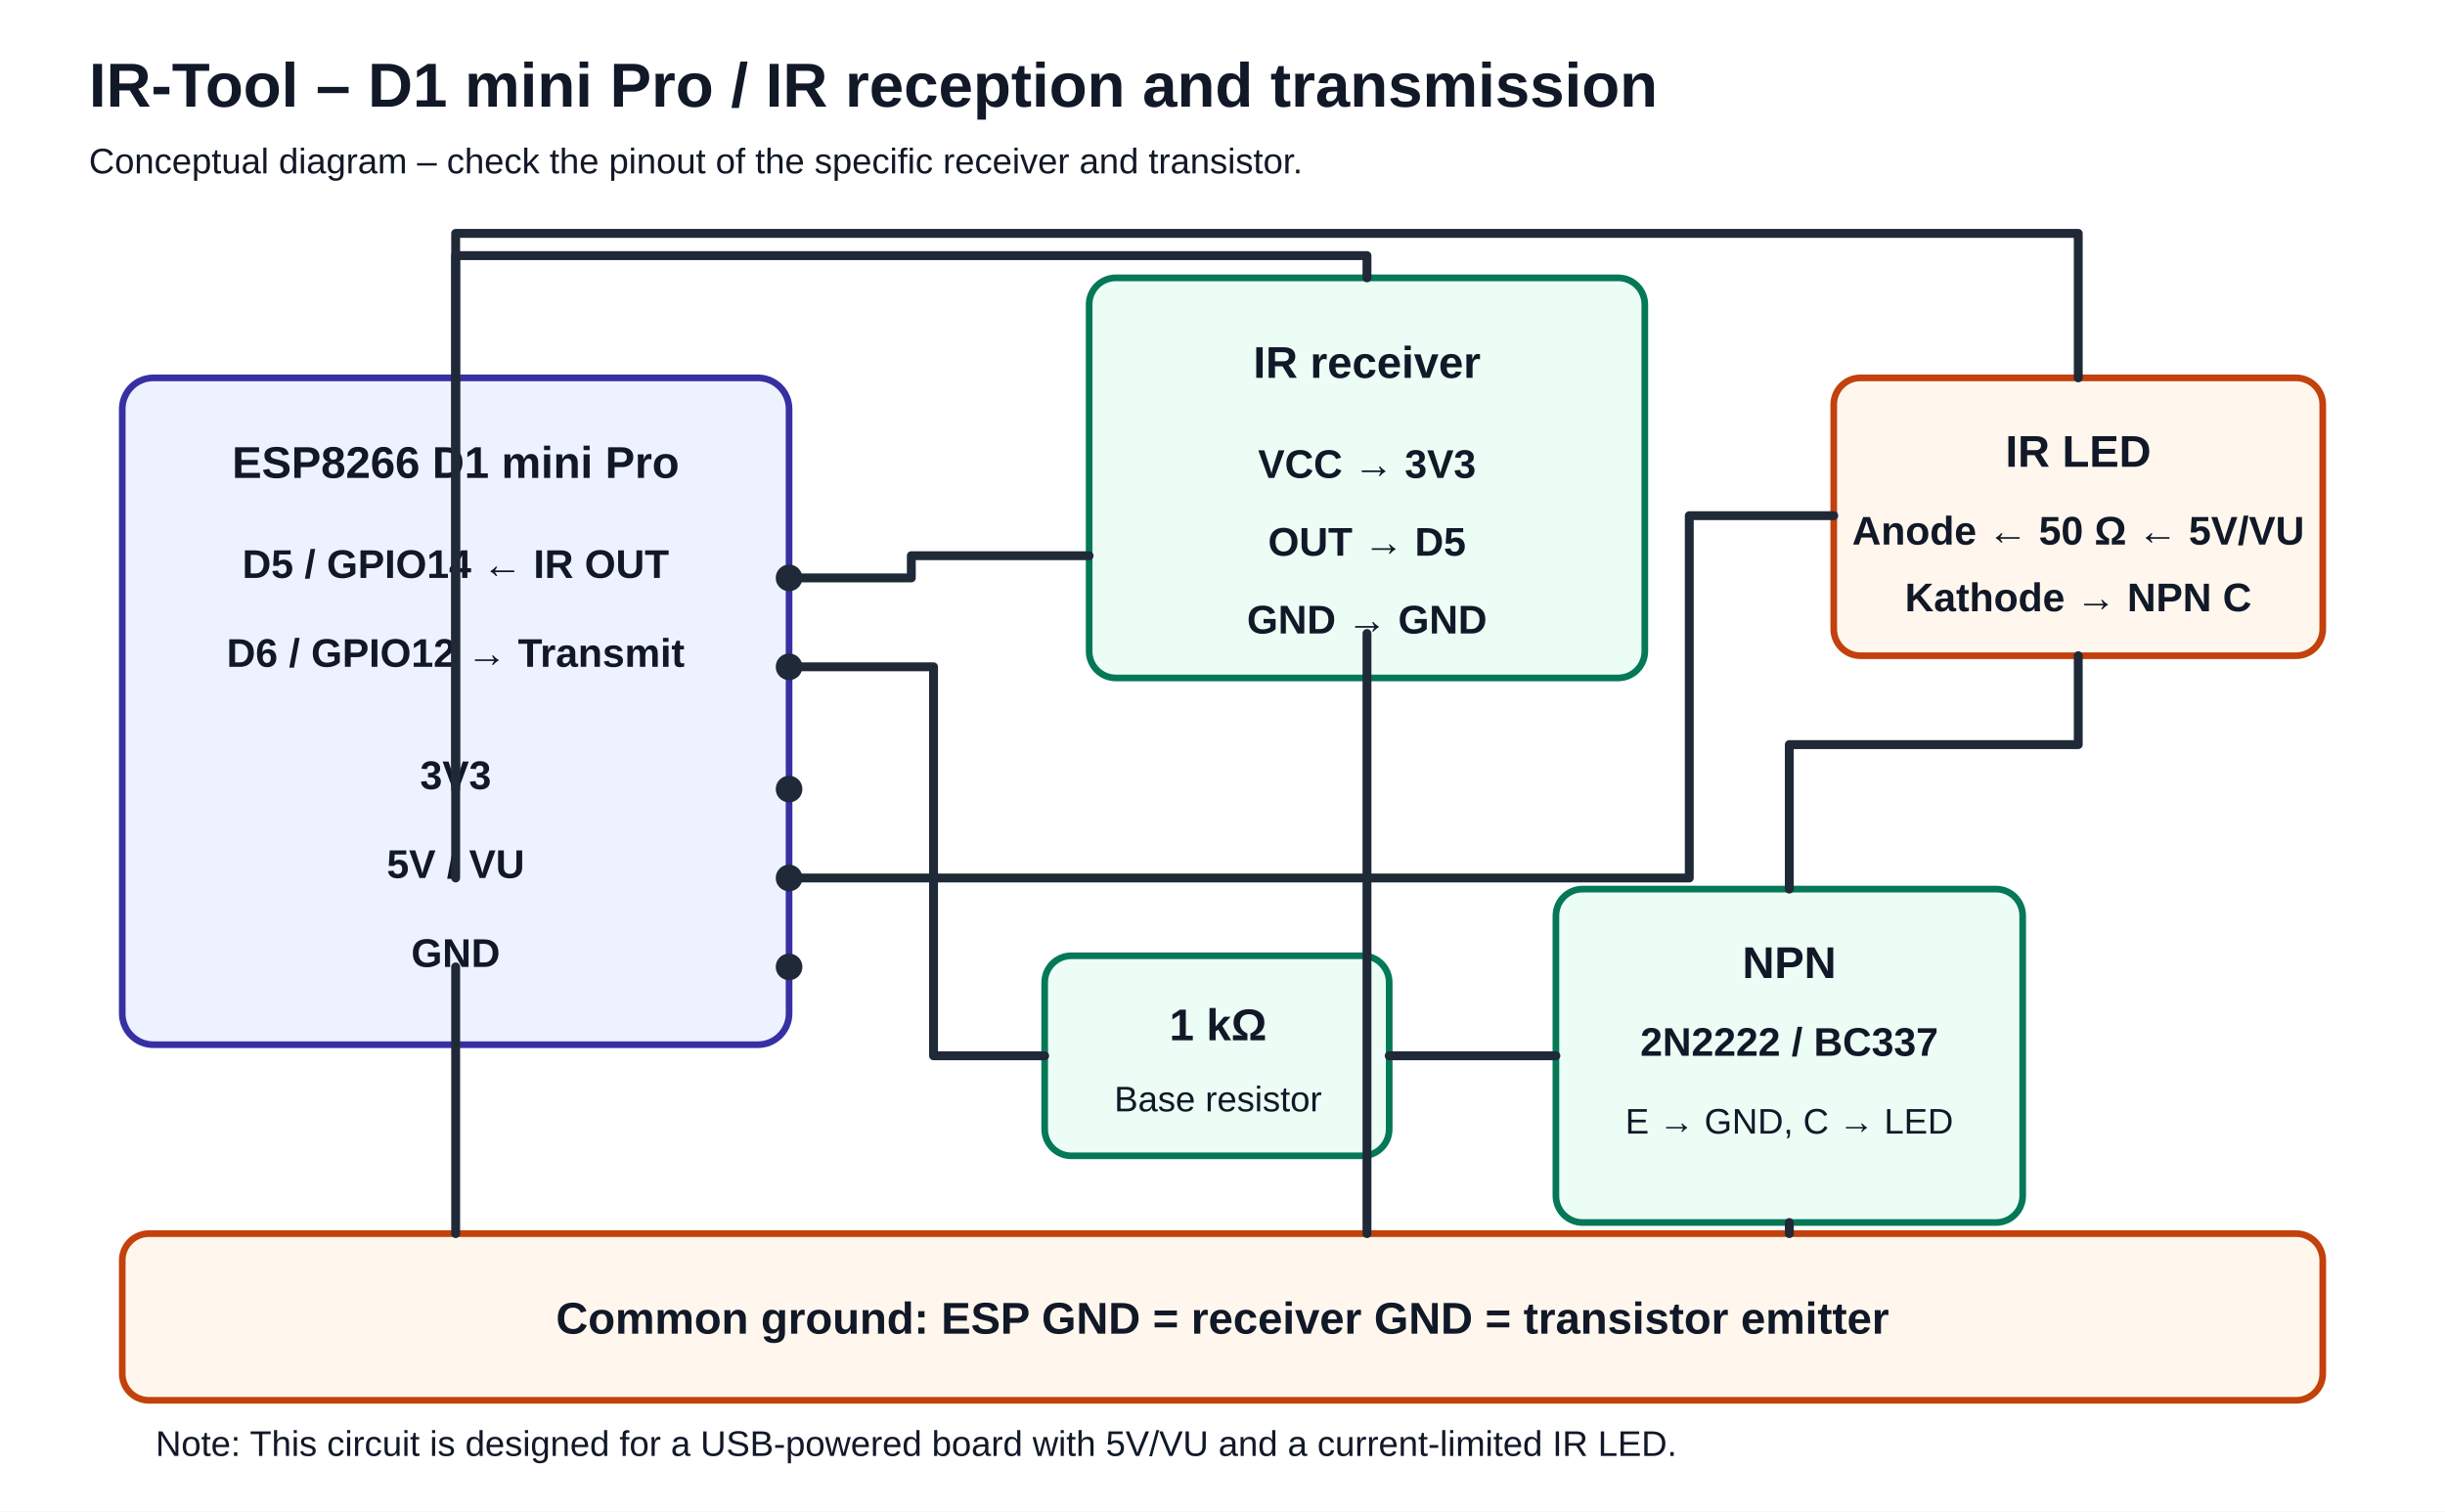
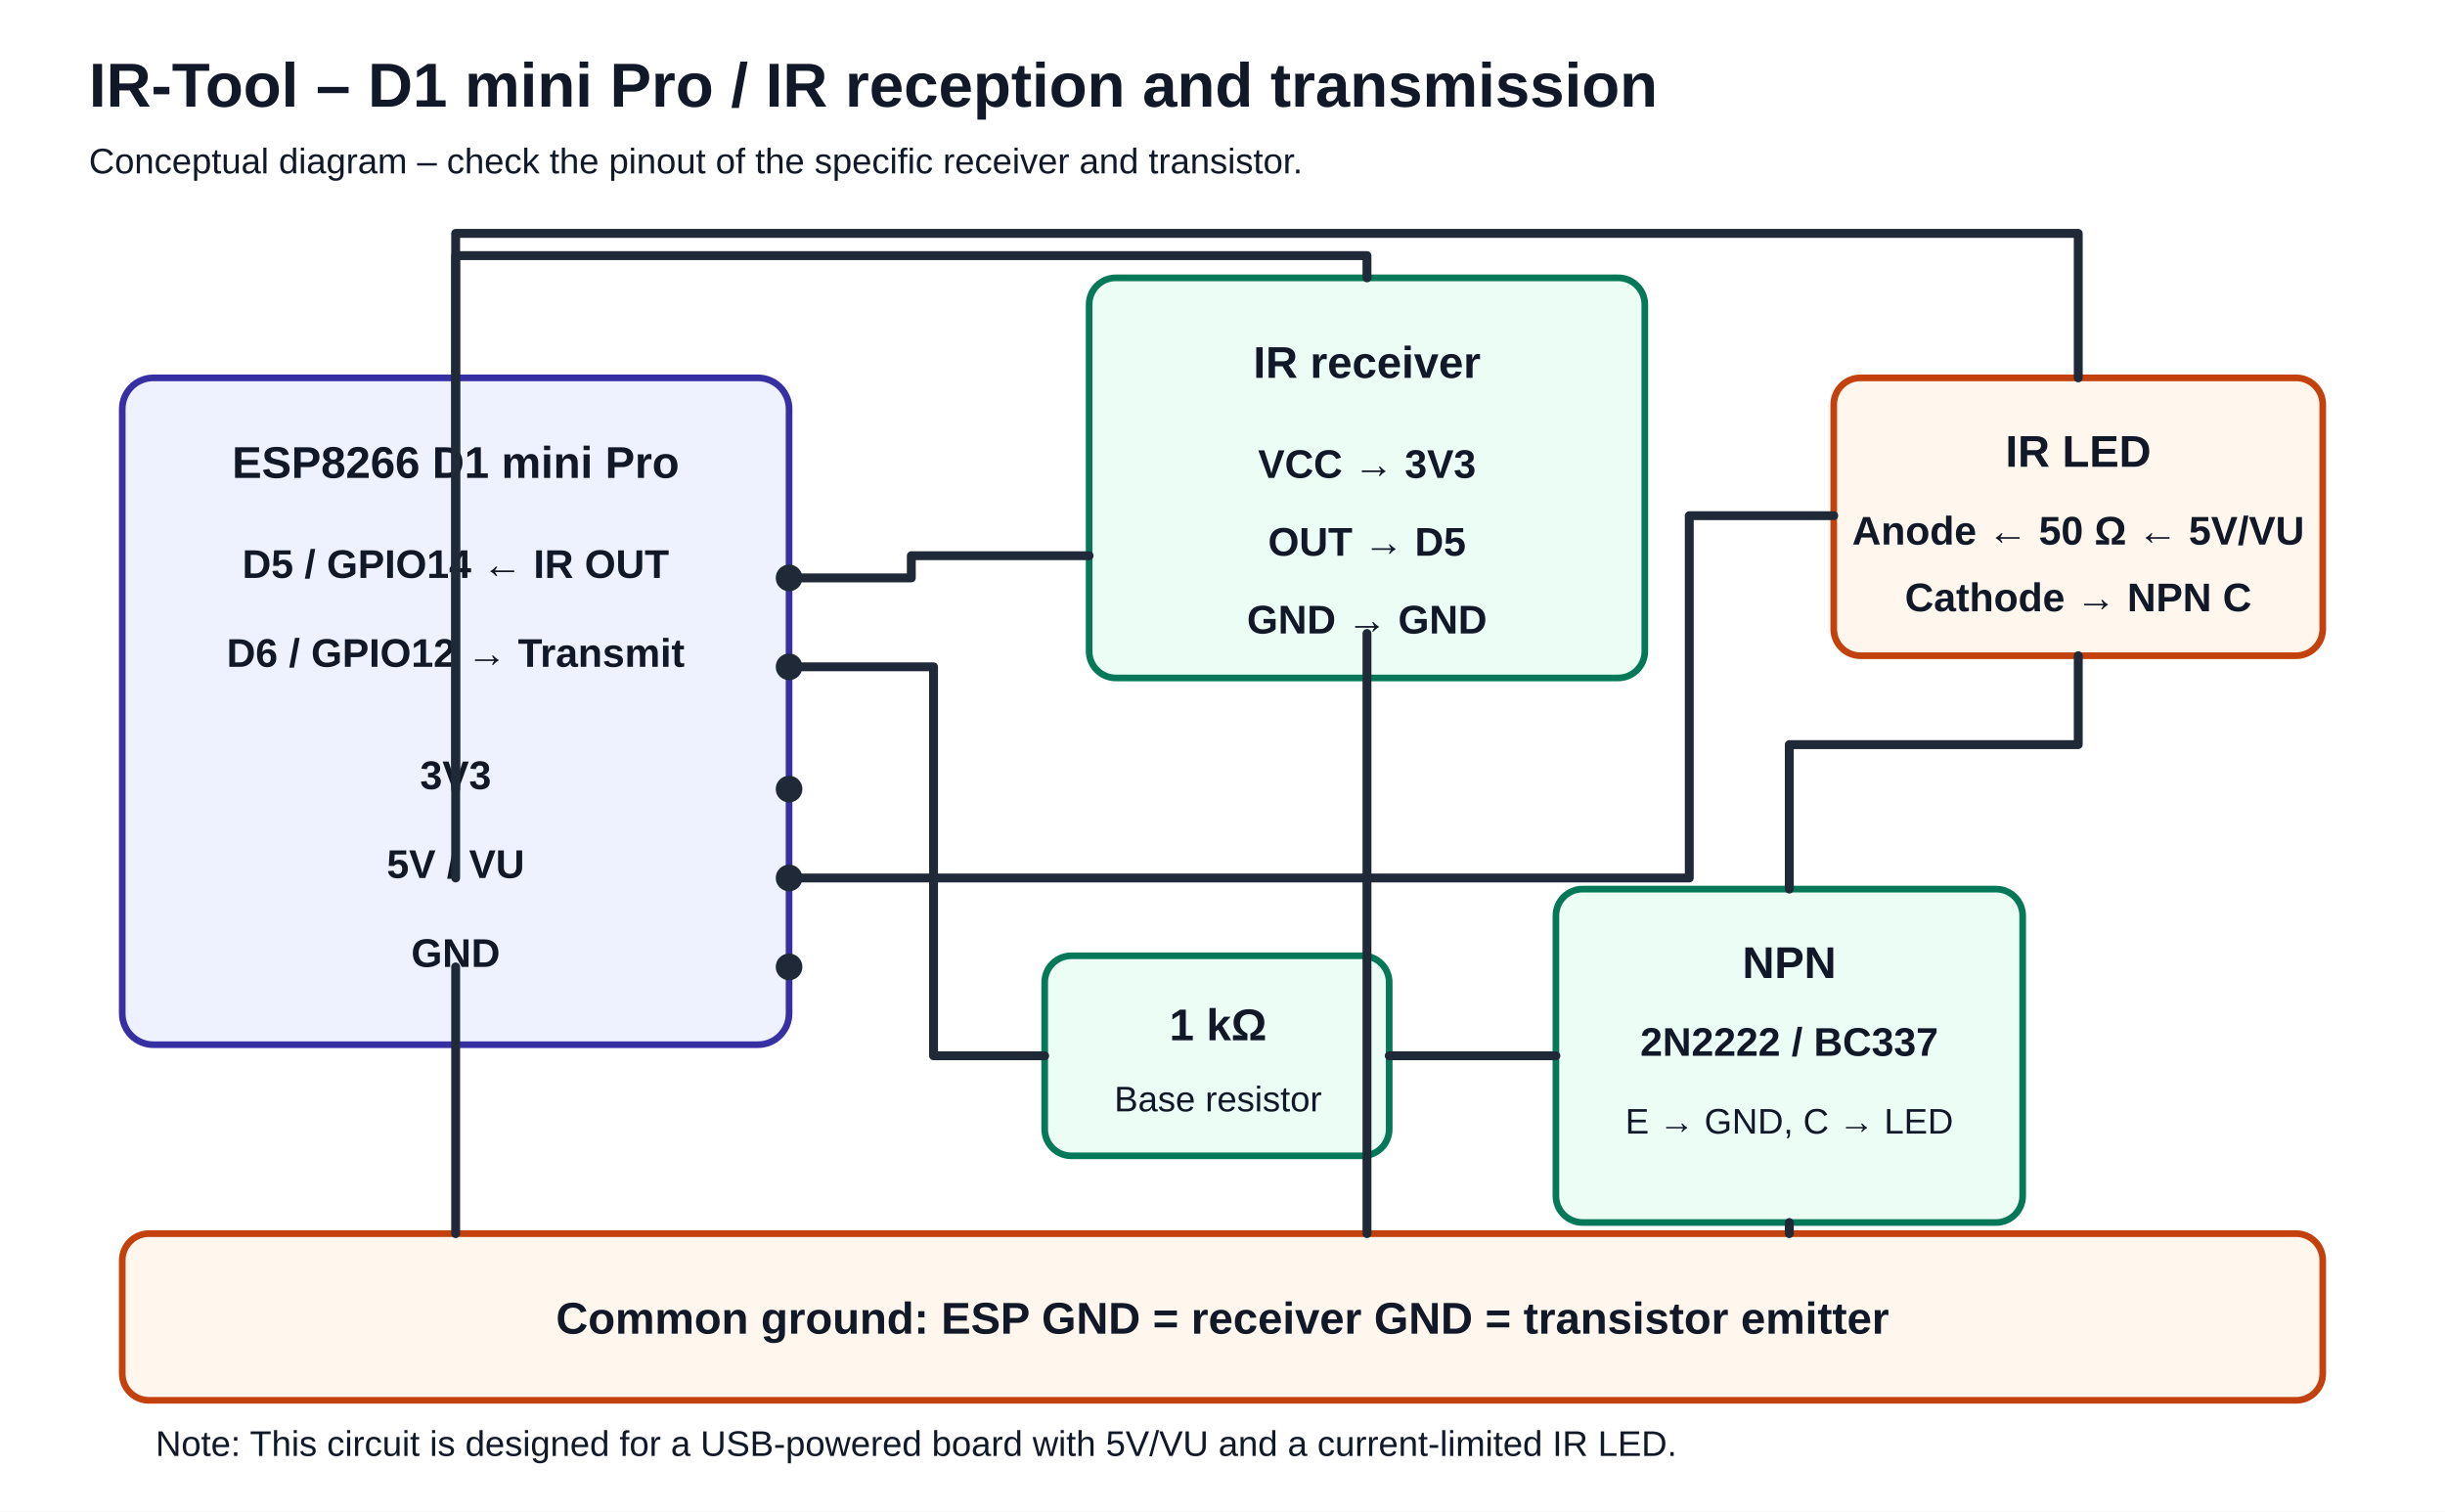
<svg xmlns="http://www.w3.org/2000/svg" width="1100" height="680" viewBox="0 0 1100 680">
  <rect width="1100" height="680" fill="#ffffff" />
  <style>
    .wire{stroke:#1f2937;stroke-width:4;fill:none;stroke-linecap:round;stroke-linejoin:round}
    .thin{stroke:#1f2937;stroke-width:2;fill:none}
    .box{fill:#eef2ff;stroke:#3730a3;stroke-width:3;rx:14}
    .part{fill:#ecfdf5;stroke:#047857;stroke-width:3;rx:12}
    .power{fill:#fff7ed;stroke:#c2410c;stroke-width:3;rx:12}
    text{font-family:Arial,sans-serif;fill:#111827}
    .title{font-size:28px;font-weight:bold}
    .label{font-size:20px;font-weight:bold}
    .small{font-size:16px}
    .pin{font-size:18px;font-weight:bold}
  </style>
  <text x="40" y="48" class="title">IR-Tool – D1 mini Pro / IR reception and transmission</text>
  <text x="40" y="78" class="small">Conceptual diagram – check the pinout of the specific receiver and transistor.</text>
  <rect x="55" y="170" width="300" height="300" class="box" />
  <text x="205" y="215" text-anchor="middle" class="label">ESP8266 D1 mini Pro</text>
  <text x="205" y="260" text-anchor="middle" class="pin">D5 / GPIO14  ← IR OUT</text>
  <text x="205" y="300" text-anchor="middle" class="pin">D6 / GPIO12  → Transmit</text>
  <text x="205" y="355" text-anchor="middle" class="pin">3V3</text>
  <text x="205" y="395" text-anchor="middle" class="pin">5V / VU</text>
  <text x="205" y="435" text-anchor="middle" class="pin">GND</text>
  <rect x="490" y="125" width="250" height="180" class="part" />
  <text x="615" y="170" text-anchor="middle" class="label">IR receiver</text>
  <text x="615" y="215" text-anchor="middle" class="pin">VCC → 3V3</text>
  <text x="615" y="250" text-anchor="middle" class="pin">OUT → D5</text>
  <text x="615" y="285" text-anchor="middle" class="pin">GND → GND</text>
  <rect x="470" y="430" width="155" height="90" class="part" />
  <text x="548" y="468" text-anchor="middle" class="label">1 kΩ</text>
  <text x="548" y="500" text-anchor="middle" class="small">Base resistor</text>
  <rect x="700" y="400" width="210" height="150" class="part" />
  <text x="805" y="440" text-anchor="middle" class="label">NPN</text>
  <text x="805" y="475" text-anchor="middle" class="pin">2N2222 / BC337</text>
  <text x="805" y="510" text-anchor="middle" class="small">E → GND, C → LED</text>
  <rect x="825" y="170" width="220" height="125" class="power" />
  <text x="935" y="210" text-anchor="middle" class="label">IR LED</text>
  <text x="935" y="245" text-anchor="middle" class="pin">Anode ← 50 Ω ← 5V/VU</text>
-   <text x="935" y="275" text-anchor="middle" class="pin">Kathode → NPN C</text>
+   <text x="935" y="275" text-anchor="middle" class="pin">Cathode → NPN C</text>
  <rect x="55" y="555" width="990" height="75" class="power" />
  <text x="550" y="600" text-anchor="middle" class="label">Common ground: ESP GND = receiver GND = transistor emitter</text>
  <path d="M355 260 H410 V250 H490" class="wire" />
  <path d="M355 300 H420 V475 H470" class="wire" />
  <path d="M625 475 H700" class="wire" />
  <path d="M805 400 V335 H935 V295" class="wire" />
  <path d="M825 232 H760 V395 H355" class="wire" />
  <path d="M205 355 V115 H615 V125" class="wire" />
  <path d="M205 395 V105 H935 V170" class="wire" />
  <path d="M205 435 V555" class="wire" />
  <path d="M615 285 V555" class="wire" />
  <path d="M805 550 V555" class="wire" />
  <circle cx="355" cy="260" r="6" fill="#1f2937" />
  <circle cx="355" cy="300" r="6" fill="#1f2937" />
  <circle cx="355" cy="355" r="6" fill="#1f2937" />
  <circle cx="355" cy="395" r="6" fill="#1f2937" />
  <circle cx="355" cy="435" r="6" fill="#1f2937" />
  <text x="70" y="655" class="small">Note: This circuit is designed for a USB-powered board with 5V/VU and a current-limited IR LED.</text>
</svg>
